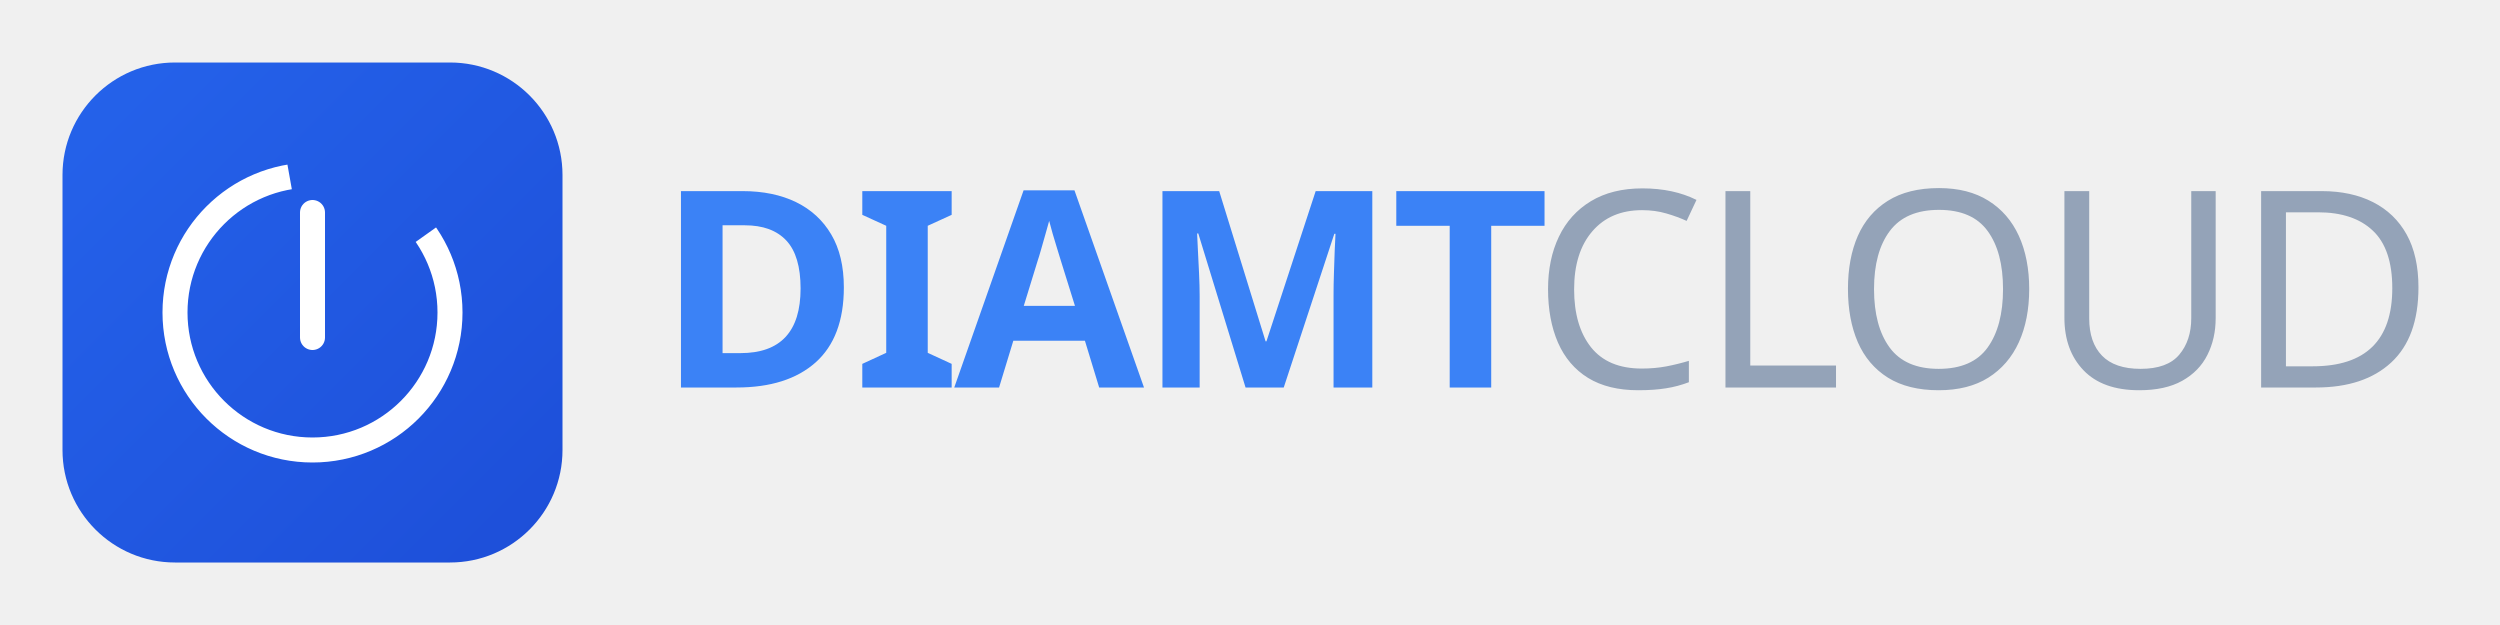
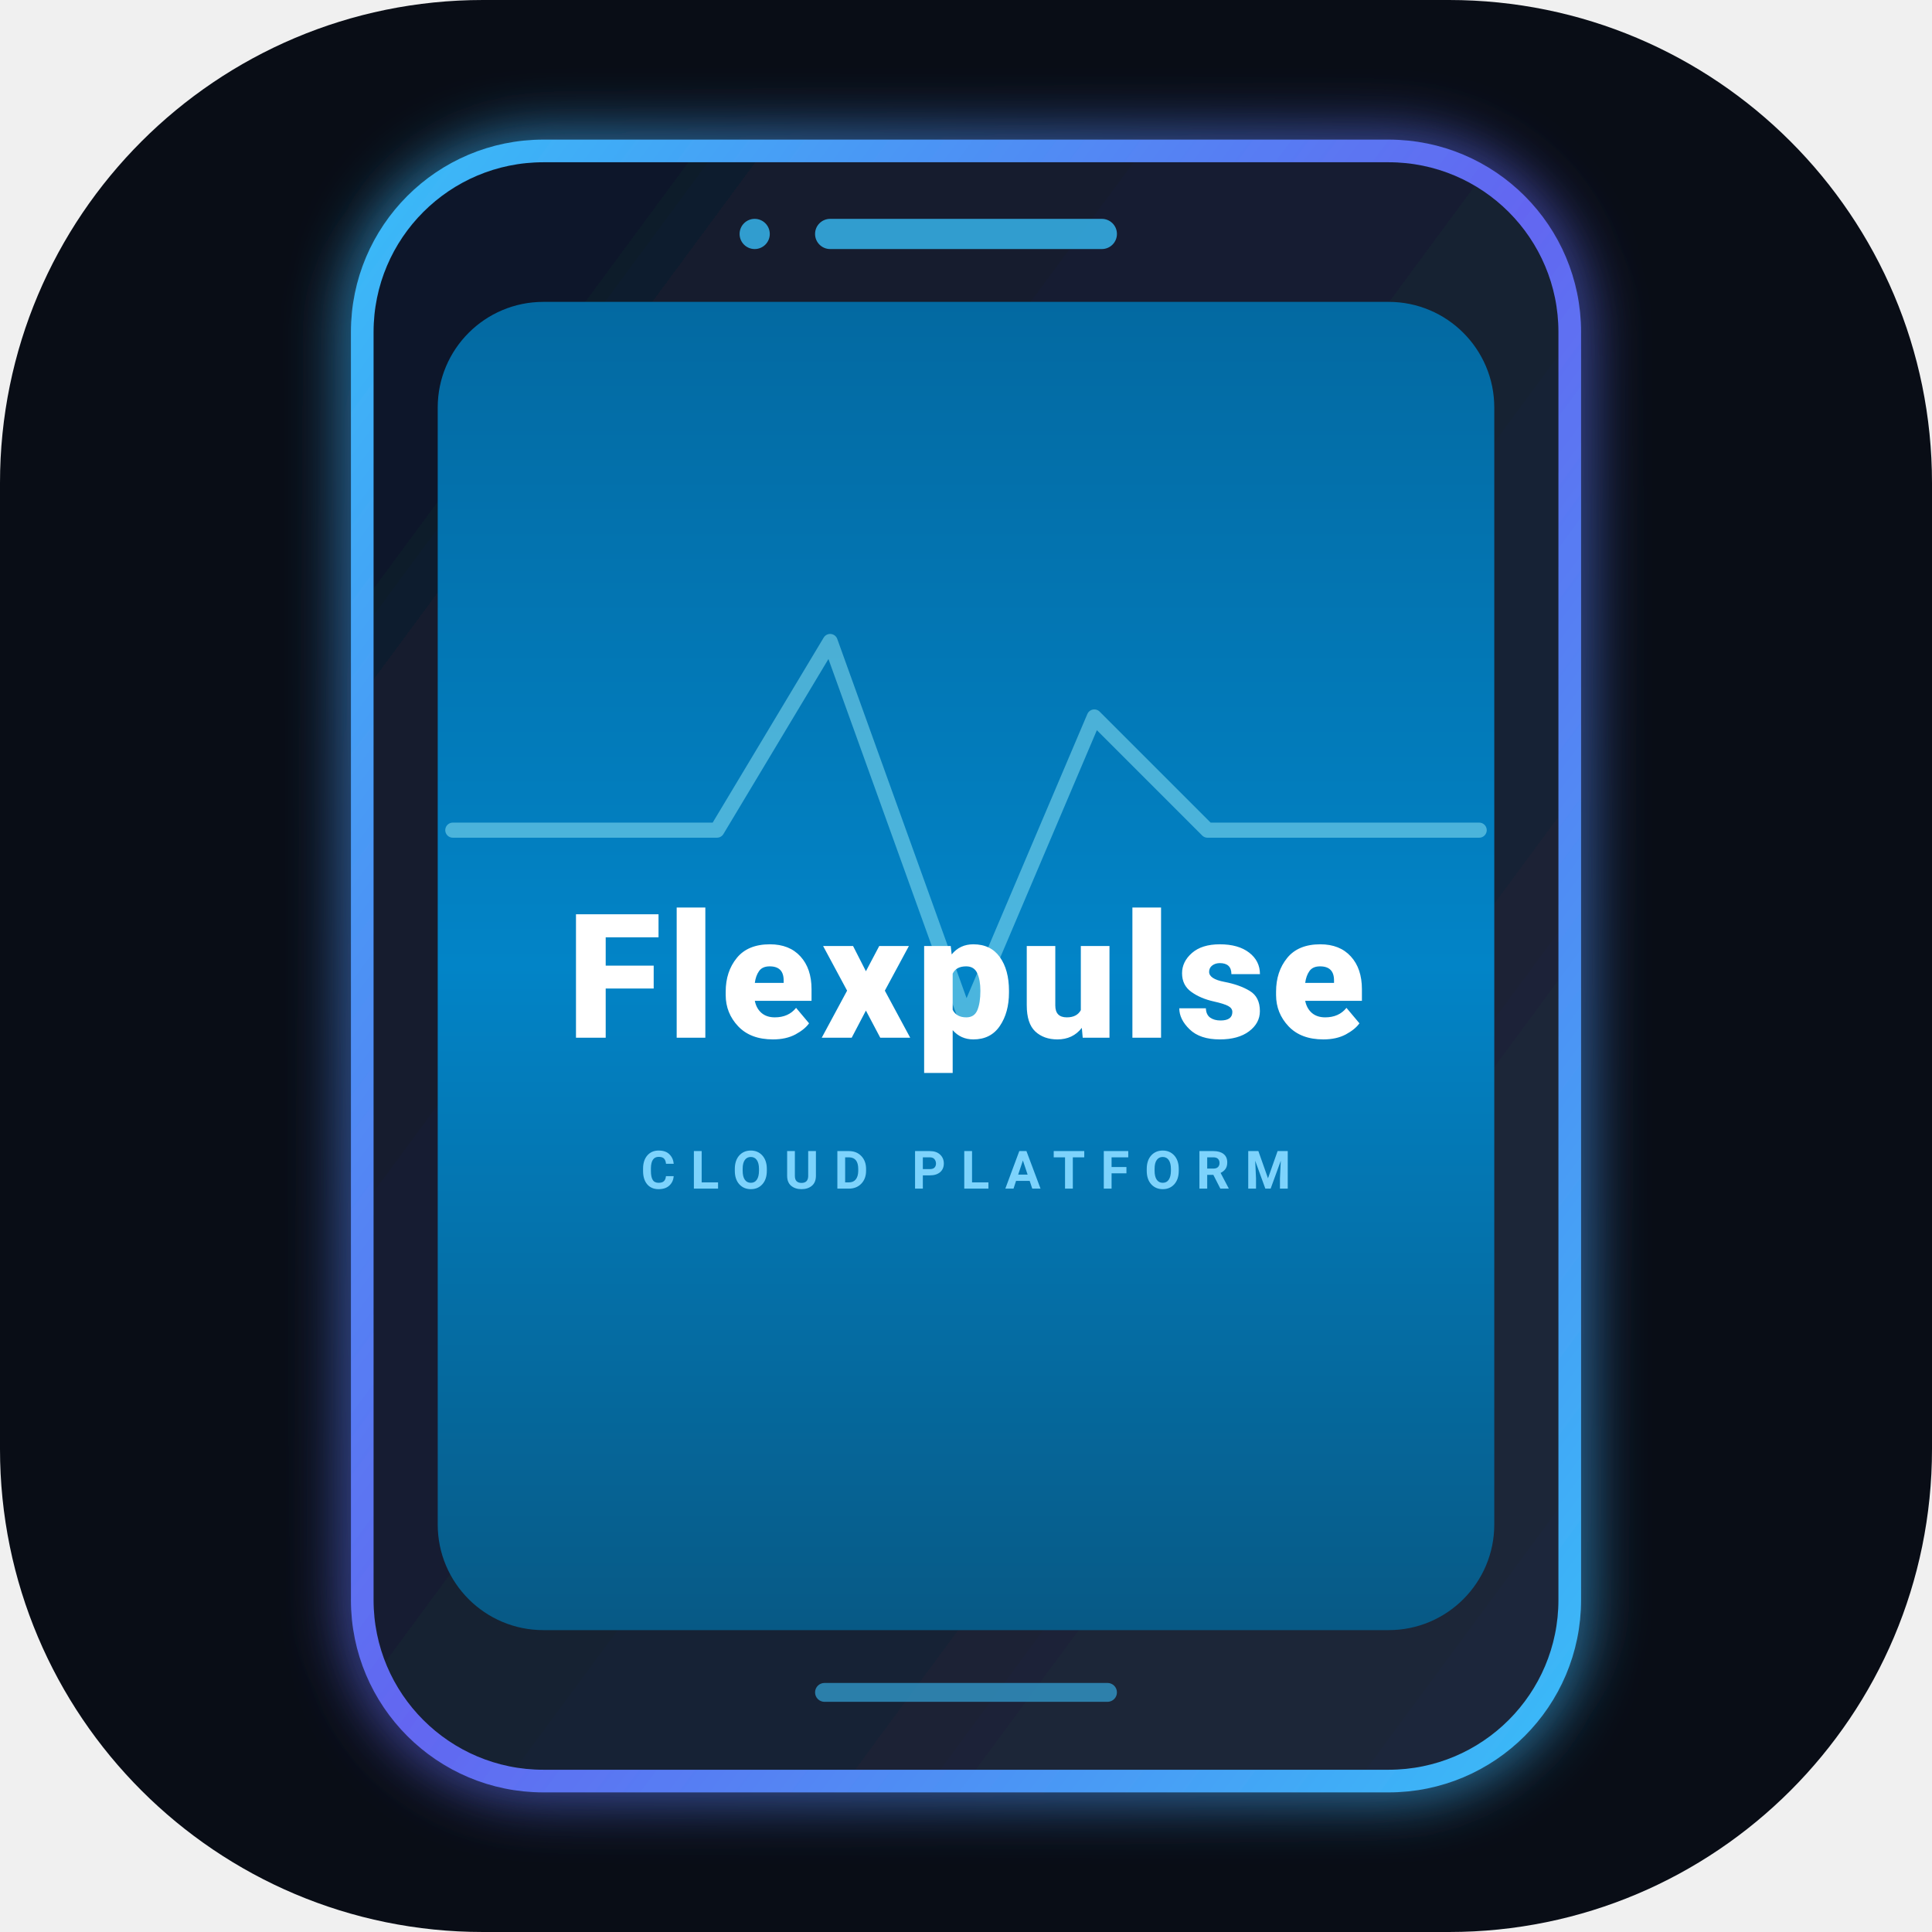
- <svg xmlns="http://www.w3.org/2000/svg" viewBox="0 0 400 100">
-   <g transform="translate(10, 10)">
-     <defs>
-       <linearGradient id="diamtGrad" x1="0%" y1="0%" x2="100%" y2="100%">
-         <stop offset="0%" stop-color="#2563eb" />
-         <stop offset="100%" stop-color="#1d4ed8" />
-       </linearGradient>
-     </defs>
-     <rect width="80" height="80" fill="url(#diamtGrad)" rx="18" />
-     <circle cx="40" cy="40" r="22" fill="none" stroke="white" stroke-width="4" stroke-dasharray="100 25" />
-     <line x1="40" y1="24" x2="40" y2="44" stroke="white" stroke-width="4" stroke-linecap="round" />
-   </g>
-   <text x="105" y="62" font-family="'Plus Jakarta Sans', system-ui, sans-serif" font-size="44" font-weight="900" fill="#3b82f6" letter-spacing="-1">
-     DIAMT
+ <svg xmlns="http://www.w3.org/2000/svg" viewBox="0 0 512 512" fill="none">
+   <defs>
+     <linearGradient id="phoneBody" x1="0%" y1="0%" x2="100%" y2="100%">
+       <stop offset="0%" stop-color="#0f172a" />
+       <stop offset="100%" stop-color="#1e293b" />
+     </linearGradient>
+     <linearGradient id="phoneBorder" x1="0%" y1="0%" x2="100%" y2="100%">
+       <stop offset="0%" stop-color="#38bdf8" />
+       <stop offset="50%" stop-color="#6366f1" />
+       <stop offset="100%" stop-color="#38bdf8" />
+     </linearGradient>
+     <linearGradient id="screenGrad" x1="0%" y1="0%" x2="0%" y2="100%">
+       <stop offset="0%" stop-color="#0369a1" />
+       <stop offset="50%" stop-color="#0284c7" />
+       <stop offset="100%" stop-color="#075985" />
+     </linearGradient>
+     <filter id="neonGlow" x="-20%" y="-20%" width="140%" height="140%">
+       <feGaussianBlur stdDeviation="8" result="blur" />
+       <feComposite in="SourceGraphic" in2="blur" operator="over" />
+     </filter>
+   </defs>
+   <rect width="512" height="512" rx="128" fill="#090d16" />
+   <rect x="96" y="40" width="320" height="432" rx="48" fill="url(#phoneBody)" stroke="url(#phoneBorder)" stroke-width="6" filter="url(#neonGlow)" />
+   <rect x="116" y="80" width="280" height="352" rx="28" fill="url(#screenGrad)" />
+   <rect x="216" y="58" width="80" height="8" rx="4" fill="#38bdf8" opacity="0.8" />
+   <circle cx="200" cy="62" r="4" fill="#38bdf8" opacity="0.8" />
+   <path d="M 120 220 L 190 220 L 220 170 L 256 270 L 290 190 L 320 220 L 392 220" stroke="#a5f3fc" stroke-width="4" stroke-linecap="round" stroke-linejoin="round" opacity="0.45" />
+   <text x="256" y="275" font-family="-apple-system, BlinkMacSystemFont, 'Segoe UI', Roboto, Helvetica, Arial, sans-serif" font-size="46" font-weight="900" fill="#ffffff" text-anchor="middle" letter-spacing="1.5">
+     Flexpulse
  </text>
-   <text x="245" y="62" font-family="'Plus Jakarta Sans', system-ui, sans-serif" font-size="44" font-weight="400" fill="#94a3b8" letter-spacing="-1">
-     CLOUD
+   <text x="256" y="315" font-family="-apple-system, BlinkMacSystemFont, 'Segoe UI', Roboto, Helvetica, Arial, sans-serif" font-size="14" font-weight="700" fill="#7dd3fc" text-anchor="middle" letter-spacing="4">
+     CLOUD PLATFORM
  </text>
+   <rect x="216" y="446" width="80" height="5" rx="2.5" fill="#38bdf8" opacity="0.6" />
</svg>
